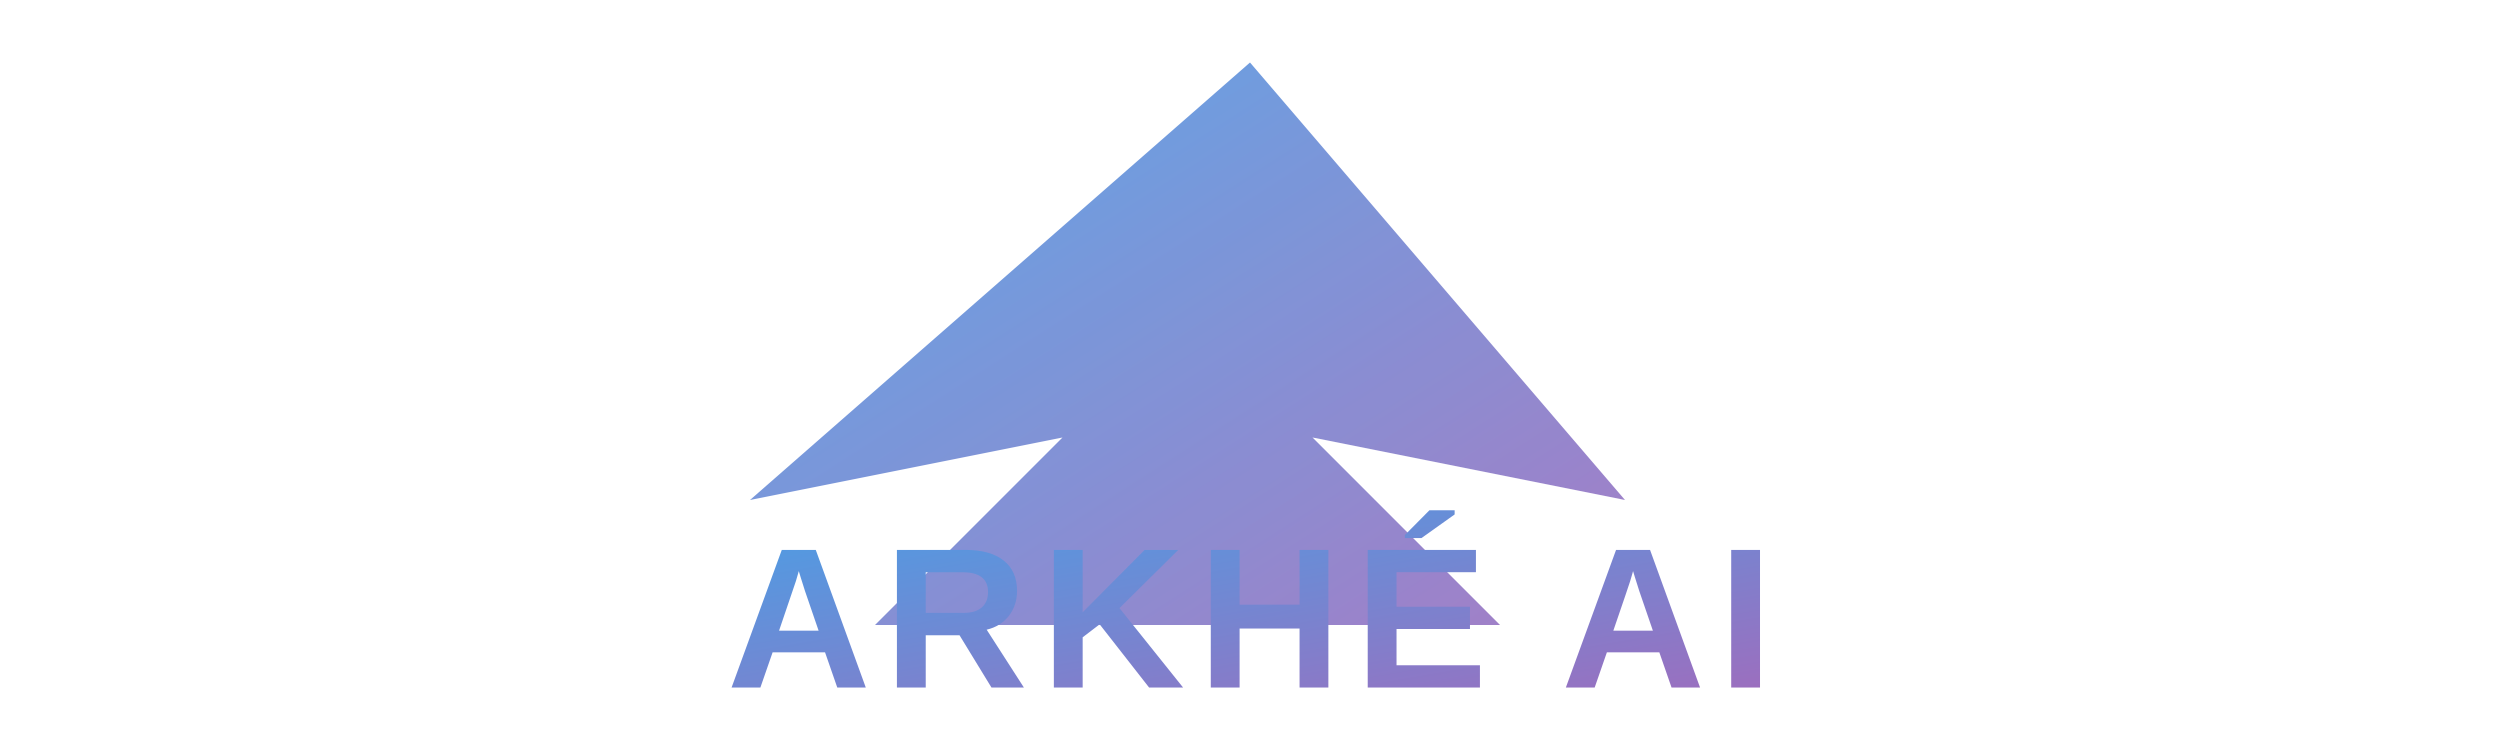
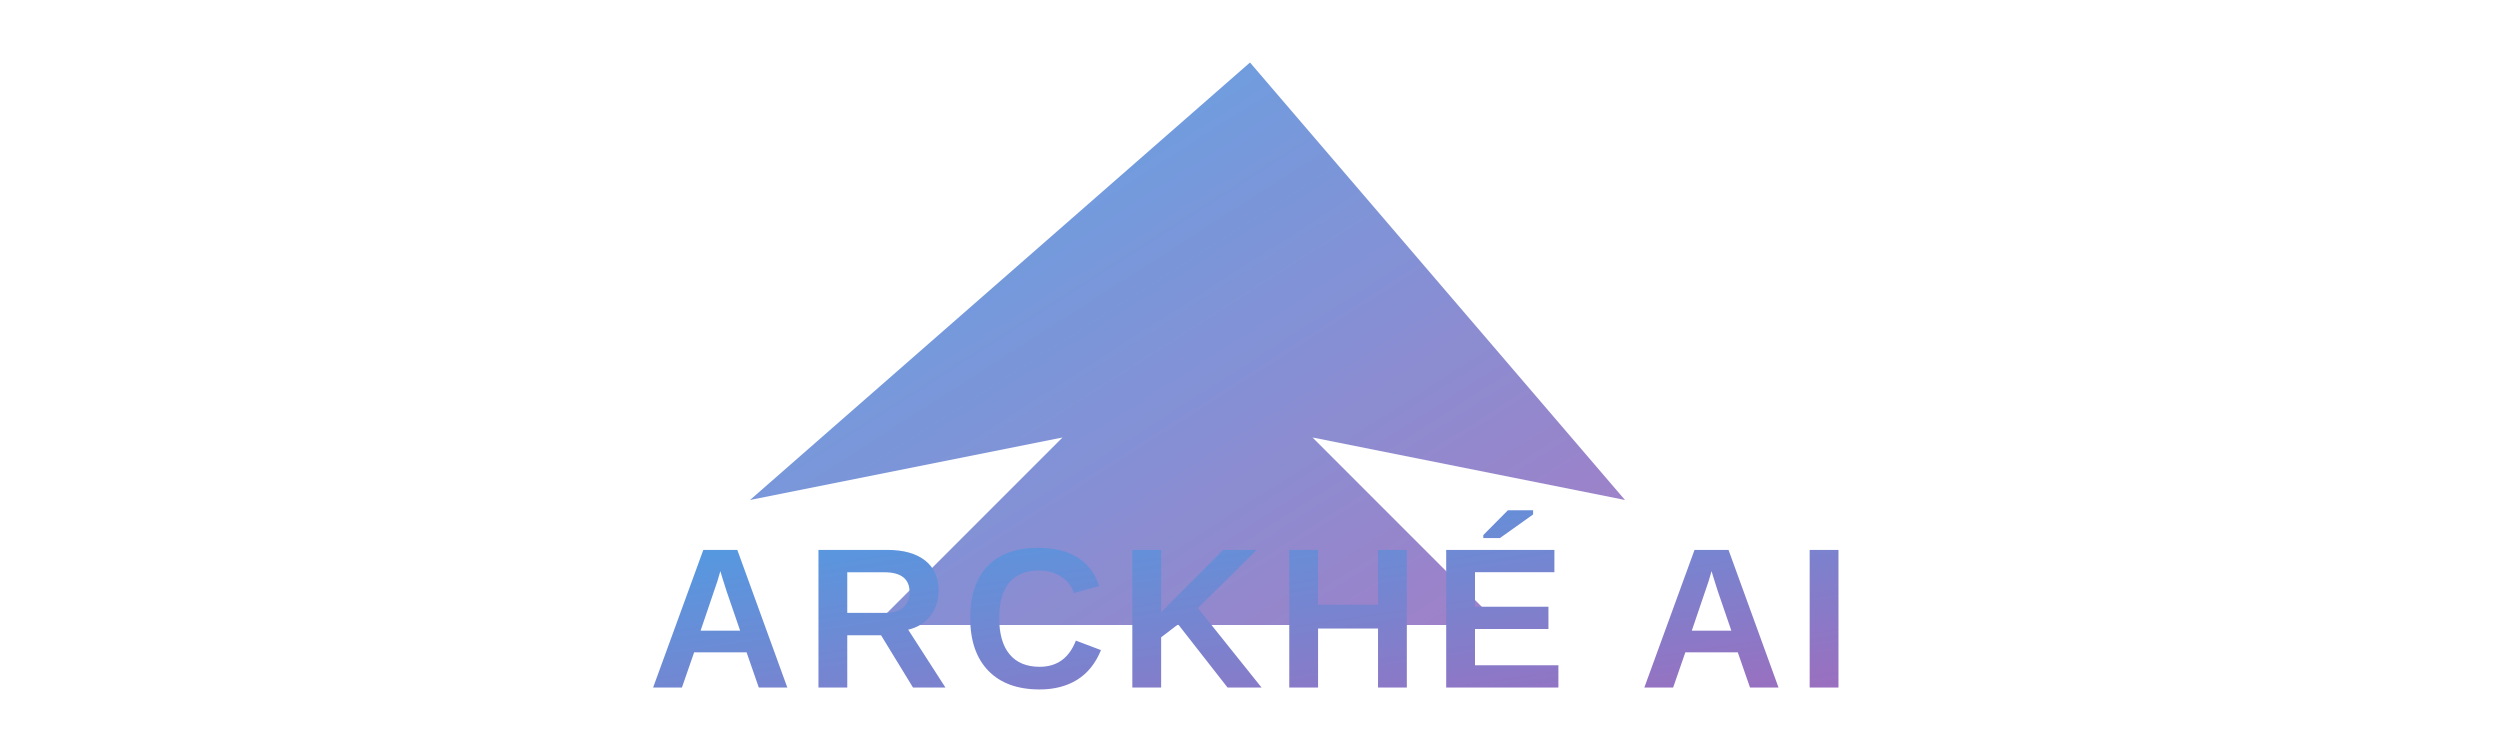
<svg xmlns="http://www.w3.org/2000/svg" viewBox="0 0 400 120" width="400" height="120">
  <defs>
    <linearGradient id="arche-grad" x1="0%" y1="0%" x2="100%" y2="100%">
      <stop offset="0%" stop-color="#4A9FE5" />
      <stop offset="100%" stop-color="#9B6FBF" />
    </linearGradient>
  </defs>
  <path d="M200 10 L260 80 L210 70 L240 100 L140 100 L170 70 L120 80 Z" fill="url(#arche-grad)" opacity="0.9" />
-   <text x="200" y="110" text-anchor="middle" font-family="'Segoe UI', Arial, sans-serif" font-size="32" font-weight="700" fill="url(#arche-grad)" letter-spacing="2">ARKHÉ AI</text>
+   <text x="200" y="110" text-anchor="middle" font-family="'Segoe UI', Arial, sans-serif" font-size="32" font-weight="700" fill="url(#arche-grad)" letter-spacing="2">ARCKHÉ AI</text>
</svg>
